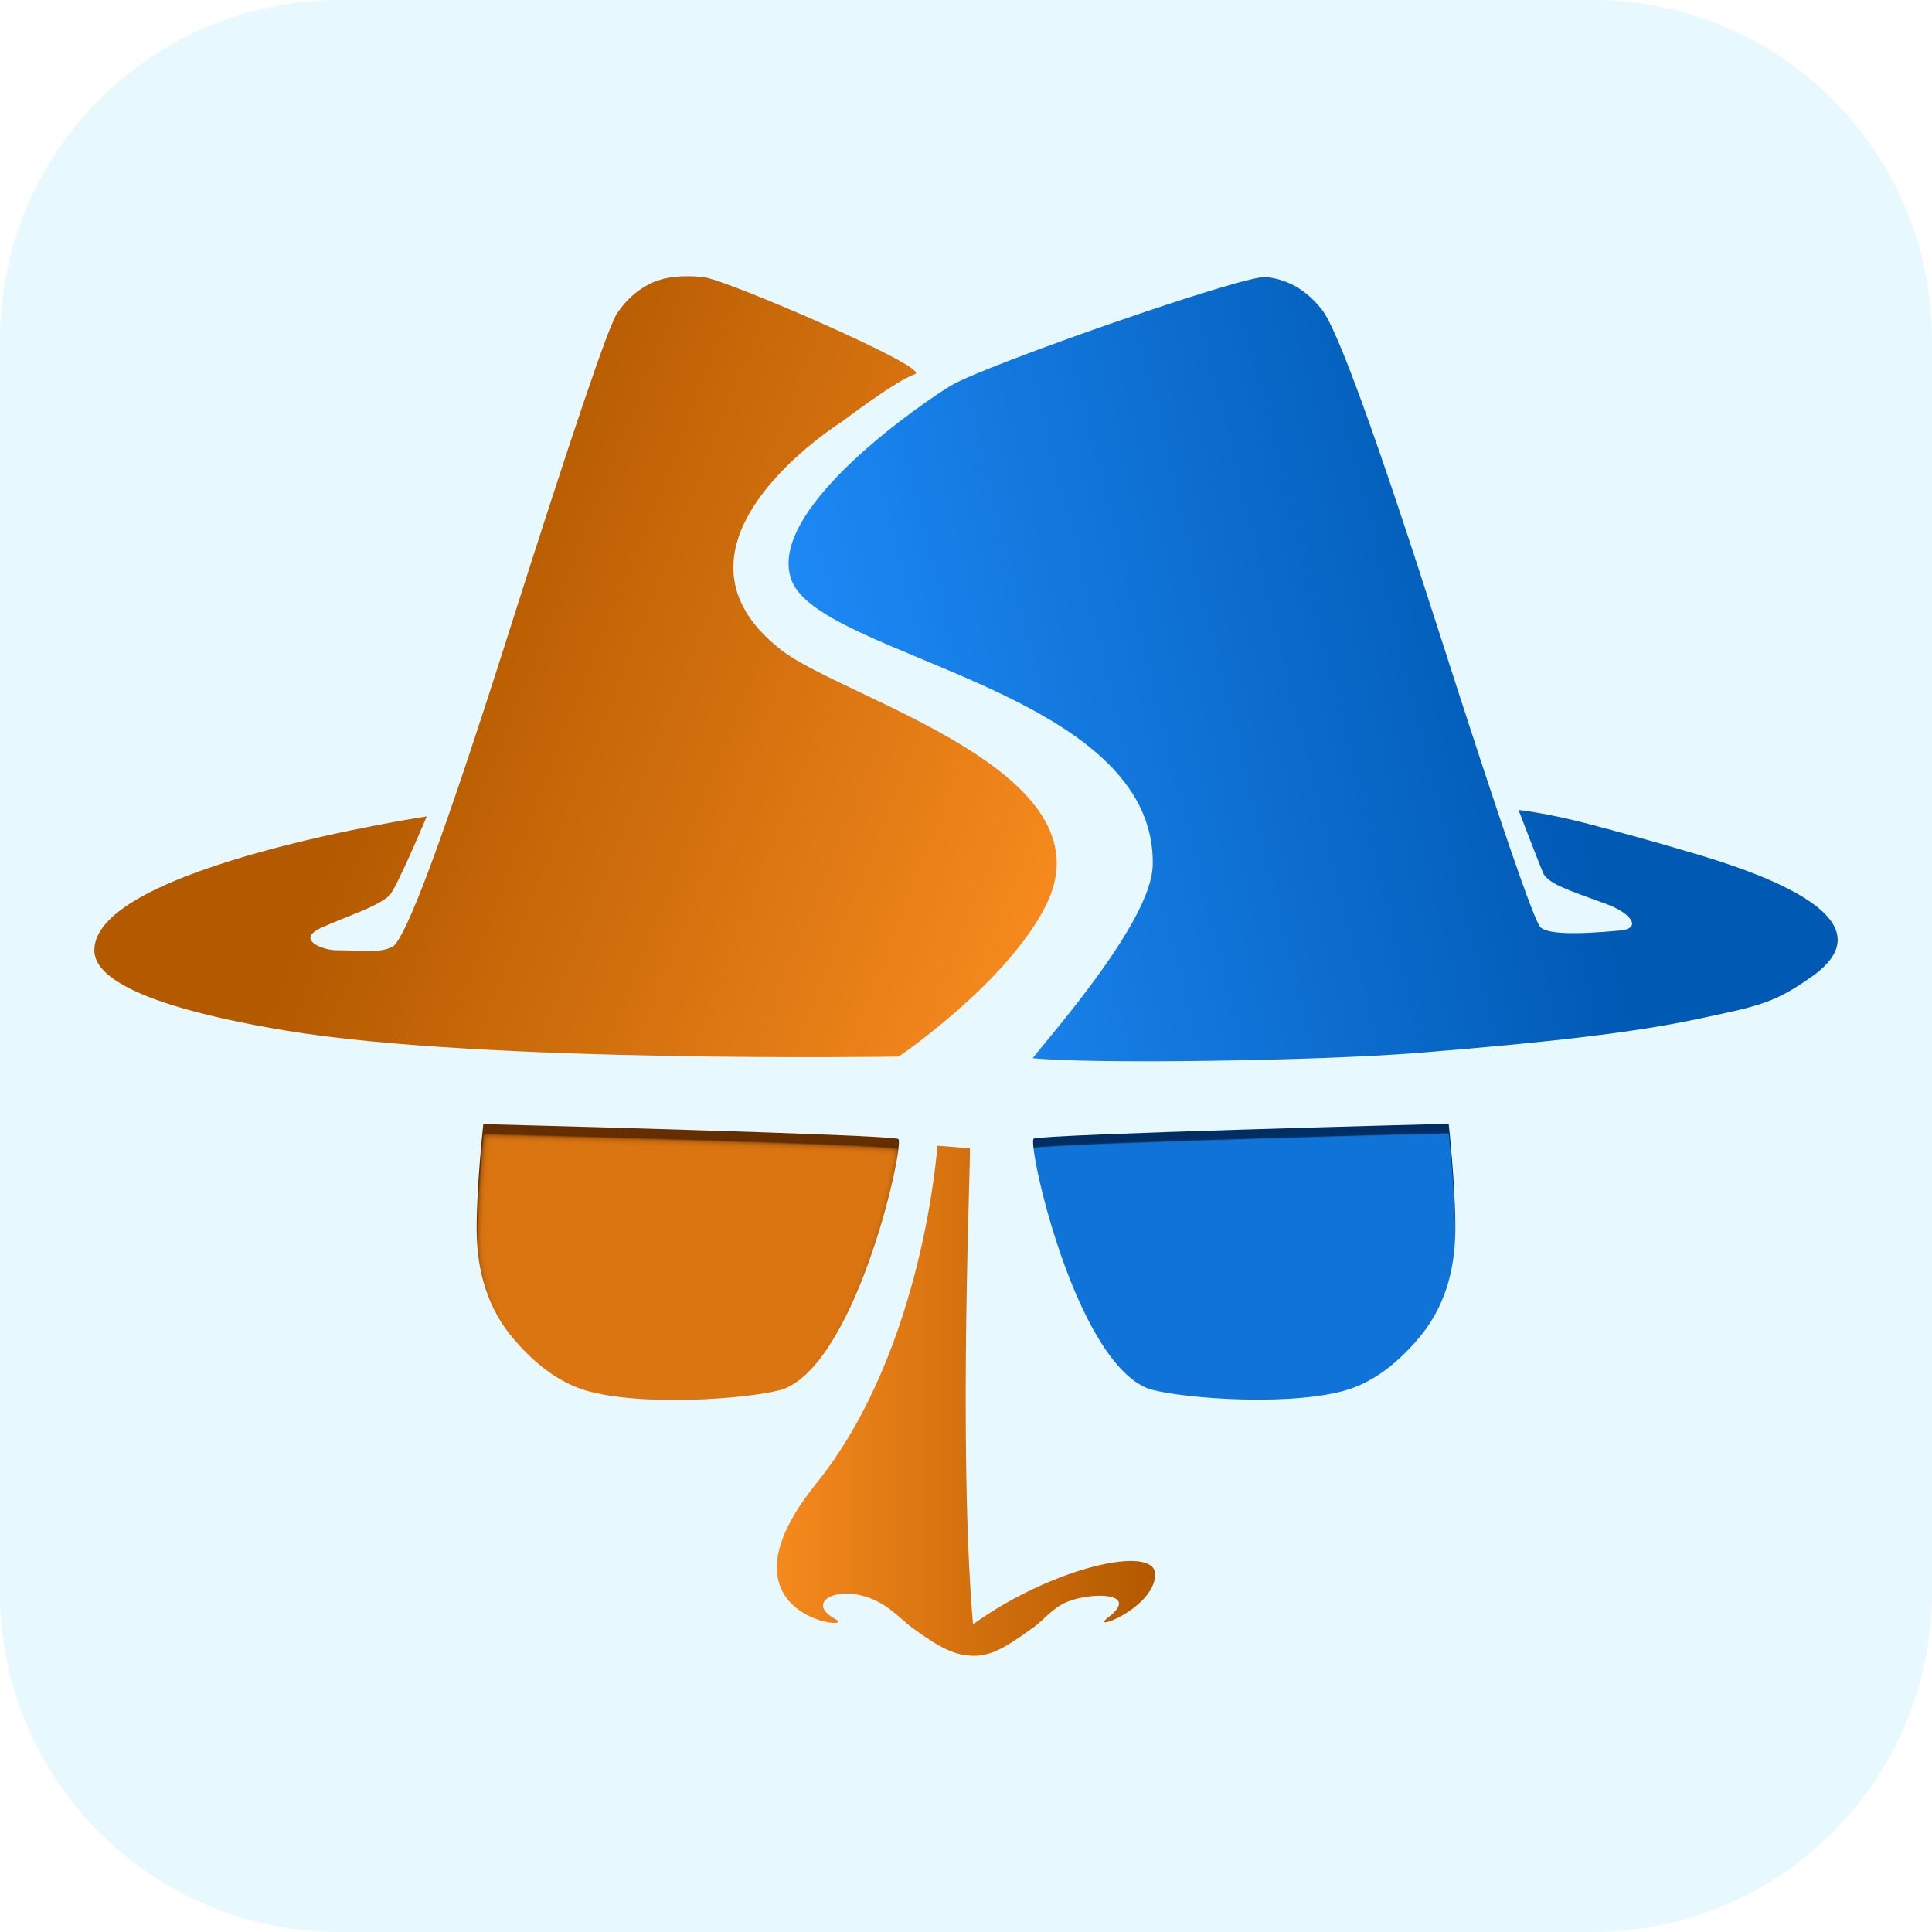
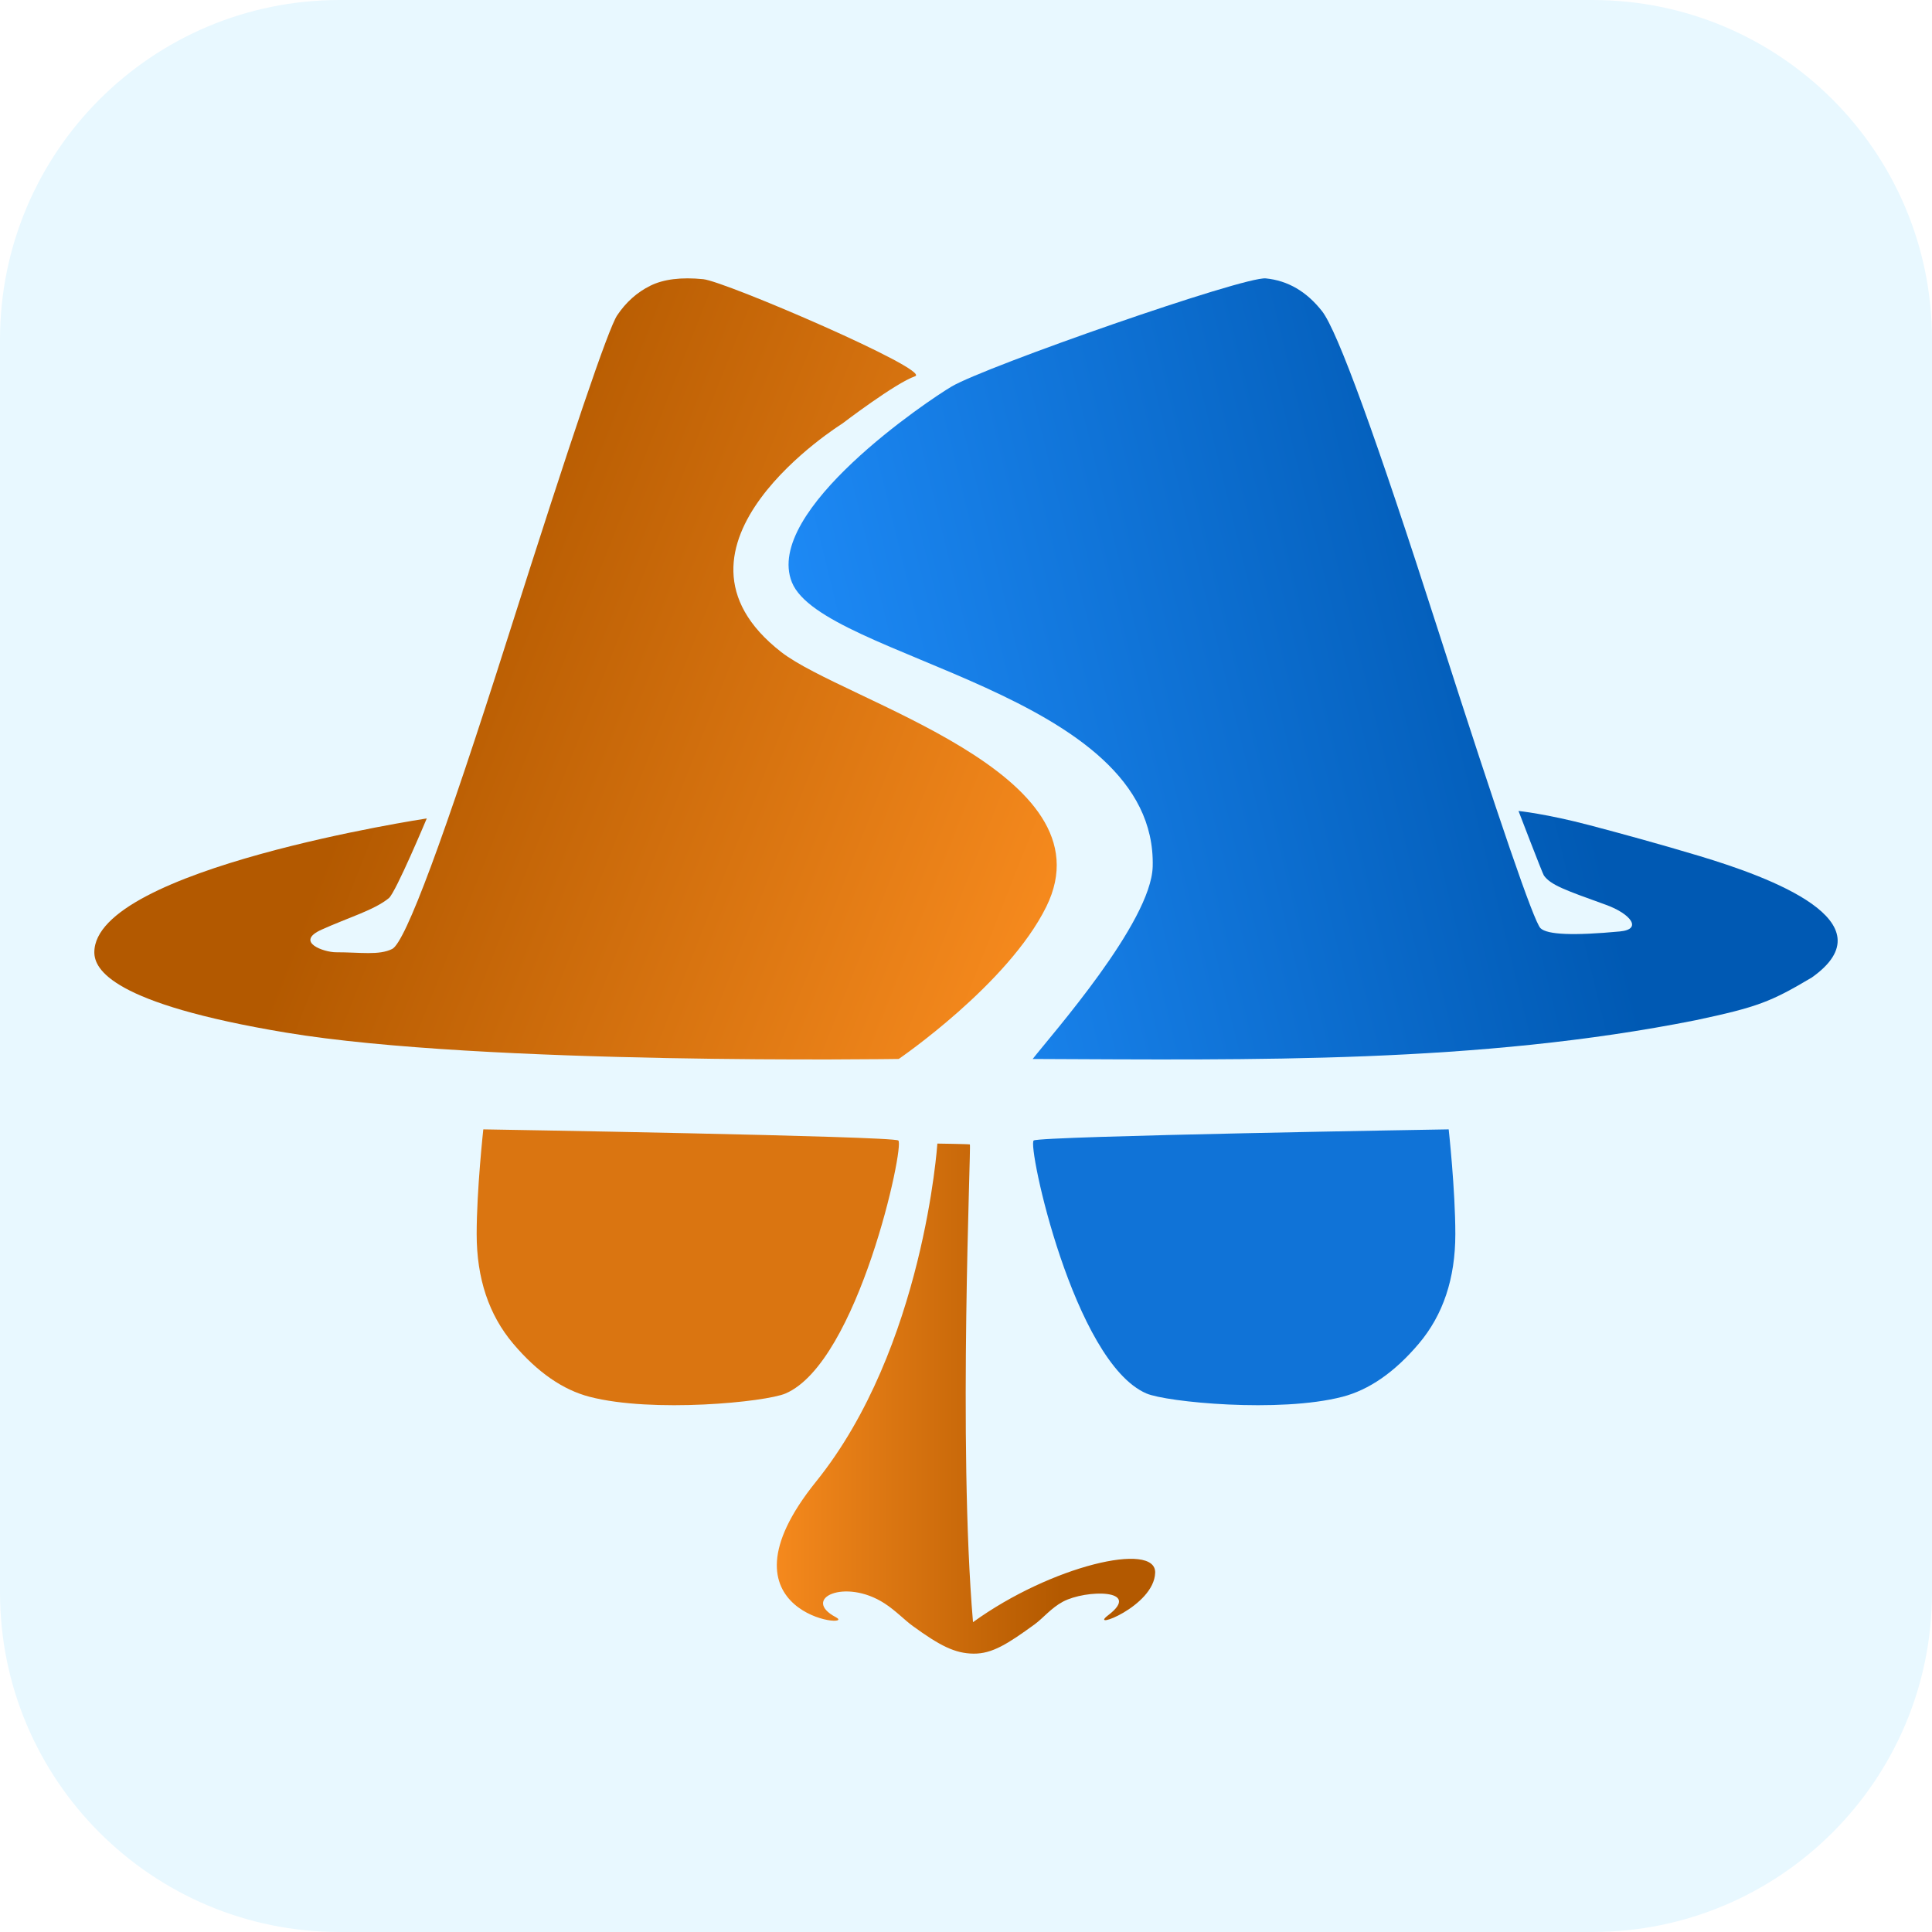
- <svg xmlns="http://www.w3.org/2000/svg" xmlns:xlink="http://www.w3.org/1999/xlink" id="svg8" height="1024" stroke-miterlimit="10" style="clip-rule:evenodd;fill-rule:nonzero;stroke-linecap:round;stroke-linejoin:round" width="1024" version="1.1" viewBox="50 146.397 1024 1024" xml:space="preserve">
+ <svg xmlns="http://www.w3.org/2000/svg" xmlns:xlink="http://www.w3.org/1999/xlink" height="1024" stroke-miterlimit="10" style="clip-rule:evenodd;fill-rule:nonzero;stroke-linecap:round;stroke-linejoin:round" version="1.1" viewBox="50 146.397 1024 1024" width="1024" xml:space="preserve" id="svg8">
  <defs id="defs2">
-     <linearGradient id="linearGradient8">
-       <stop style="stop-color:#f5891d;stop-opacity:1" id="stop7" offset="0" />
-       <stop style="stop-color:#b35900;stop-opacity:1" id="stop8" offset="1" />
+     <linearGradient id="linearGradient47">
+       <stop style="stop-color:#1d89f5;stop-opacity:1;" offset="0" id="stop47" />
+       <stop style="stop-color:#0059b3;stop-opacity:1;" offset="0.67" id="stop48" />
    </linearGradient>
-     <linearGradient id="linearGradient6">
-       <stop style="stop-color:#1d89f5;stop-opacity:1" id="stop5" offset="0" />
-       <stop style="stop-color:#0059b3;stop-opacity:1" id="stop6" offset=".67" />
+     <linearGradient id="linearGradient44">
+       <stop style="stop-color:#b35900;stop-opacity:1;" offset="0.33" id="stop44" />
+       <stop style="stop-color:#f5891d;stop-opacity:1;" offset="1" id="stop45" />
    </linearGradient>
-     <linearGradient id="linearGradient4">
-       <stop style="stop-color:#b35900;stop-opacity:1" id="stop3" offset=".33" />
-       <stop style="stop-color:#f5891d;stop-opacity:1" id="stop4" offset="1" />
+     <linearGradient id="linearGradient28263">
+       <stop style="stop-color:#f5891d;stop-opacity:1;" offset="0" id="stop28263" />
+       <stop style="stop-color:#b35900;stop-opacity:1;" offset="0.75" id="stop28264" />
    </linearGradient>
-     <linearGradient id="linearGradient28264-5" x1="411.735" x2="612.265" y1="742.431" y2="742.431" gradientUnits="userSpaceOnUse" xlink:href="#linearGradient8" />
-     <filter style="color-interpolation-filters:sRGB" id="filter107-1" width="1" height="1.034" x="0" y="0">
-       <feFlood id="feFlood106-4" flood-color="#002E63" flood-opacity="1" in="SourceGraphic" result="flood" />
-       <feGaussianBlur id="feGaussianBlur106-7" in="SourceGraphic" result="blur" stdDeviation="0" />
-       <feOffset id="feOffset106-1" dx="0" dy="5" in="blur" result="offset" />
-       <feComposite id="feComposite106-3" in="flood" in2="offset" operator="out" result="comp1" />
-       <feComposite id="feComposite107-8" in="comp1" in2="SourceGraphic" operator="atop" result="comp2" />
-     </filter>
-     <filter style="color-interpolation-filters:sRGB" id="filter83-4" width="1.064" height="1.201" x="-.032" y="-.049">
-       <feFlood id="feFlood82-8" flood-color="#000" flood-opacity="1" in="SourceGraphic" result="flood" />
-       <feGaussianBlur id="feGaussianBlur82-0" in="SourceGraphic" result="blur" stdDeviation=".5" />
-       <feOffset id="feOffset82-4" dx="0" dy="5" in="blur" result="offset" />
-       <feComposite id="feComposite82-6" in="flood" in2="offset" operator="out" result="comp1" />
-       <feComposite id="feComposite83-0" in="comp1" in2="SourceGraphic" operator="atop" result="fbSourceGraphic" />
-       <feColorMatrix id="feColorMatrix85-3" in="fbSourceGraphic" result="fbSourceGraphicAlpha" values="0 0 0 -1 0 0 0 0 -1 0 0 0 0 -1 0 0 0 0 1 0" />
-       <feFlood id="feFlood85-2" flood-color="#642E00" flood-opacity="1" in="fbSourceGraphic" result="flood" />
-       <feGaussianBlur id="feGaussianBlur85-6" in="fbSourceGraphic" result="blur" stdDeviation=".5" />
-       <feOffset id="feOffset85-9" dx="0" dy="5" in="blur" result="offset" />
-       <feComposite id="feComposite85-4" in="flood" in2="offset" operator="out" result="comp1" />
-       <feComposite id="feComposite86-1" in="comp1" in2="fbSourceGraphic" operator="atop" result="fbSourceGraphic" />
-       <feColorMatrix id="feColorMatrix98-3" in="fbSourceGraphic" result="fbSourceGraphicAlpha" values="0 0 0 -1 0 0 0 0 -1 0 0 0 0 -1 0 0 0 0 1 0" />
-       <feFlood id="feFlood98-7" flood-color="#642E00" flood-opacity="1" in="fbSourceGraphic" result="flood" />
-       <feGaussianBlur id="feGaussianBlur98-8" in="fbSourceGraphic" result="blur" stdDeviation="2" />
-       <feOffset id="feOffset98-8" dx="0" dy="5" in="blur" result="offset" />
-       <feComposite id="feComposite98-3" in="flood" in2="offset" operator="out" result="comp1" />
-       <feComposite id="feComposite99-8" in="comp1" in2="fbSourceGraphic" operator="atop" result="comp2" />
-     </filter>
-     <linearGradient id="linearGradient48-1" x1="417.997" x2="972.442" y1="300.816" y2="165.194" gradientUnits="userSpaceOnUse" xlink:href="#linearGradient6" />
-     <linearGradient id="linearGradient45-5" x1="55.557" x2="558.253" y1="264.093" y2="462.528" gradientUnits="userSpaceOnUse" xlink:href="#linearGradient4" />
+     <linearGradient xlink:href="#linearGradient28263" id="linearGradient28264" x1="411.735" y1="742.431" x2="612.265" y2="742.431" gradientUnits="userSpaceOnUse" gradientTransform="translate(7.9174006e-4,-2)" />
+     <linearGradient xlink:href="#linearGradient44" id="linearGradient45" x1="55.557" y1="264.093" x2="558.253" y2="462.528" gradientUnits="userSpaceOnUse" gradientTransform="matrix(1,0,0,0.9998134,0,0.3022812)" />
+     <linearGradient xlink:href="#linearGradient47" id="linearGradient48" x1="417.997" y1="300.816" x2="972.442" y2="165.194" gradientUnits="userSpaceOnUse" gradientTransform="matrix(1,0,0,0.9992939,0,-0.03563671)" />
  </defs>
-   <rect style="clip-rule:evenodd;display:inline;fill:#e8f8ff;fill-opacity:1;fill-rule:evenodd;stroke-width:32.387;stroke-linecap:round;stroke-linejoin:round" id="rect24-6" width="1024" height="1024" x="50" y="146.397" rx="180" ry="180" />
-   <g id="glyph-5" style="clip-rule:evenodd;fill-rule:nonzero;stroke-linecap:round;stroke-linejoin:round" transform="matrix(0.9999984,0,0,1,50.00008,146.3969)">
-     <path id="path2-9" fill="#000" fill-rule="nonzero" stroke="none" d="m 496.82,607.259 c 0,0 -7.137,108.241 -64.272,179.133 -57.135,70.892 22.819,78.412 10.484,71.905 -18.674,-9.853 4.813,-20.906 25.78,-7.336 5.901,3.819 10.603,8.814 14.939,11.969 14.362,10.445 22.378,14.575 32.255,14.672 9.877,0.096 18.071,-5.129 32.433,-15.575 4.336,-3.154 8.736,-8.661 14.939,-11.969 12.23,-6.521 42.244,-6.696 23.975,7.192 -11.023,8.38 24.319,-4.561 24.908,-22.513 0.549,-16.741 -55.068,-3.822 -96.548,26.187 -8.071,-94.579 -0.889,-251.948 -1.674,-252.21 -0.677,-0.225 -17.219,-1.455 -17.219,-1.455 z" opacity="1" style="fill:url(#linearGradient28264-5);fill-opacity:1" />
-     <g id="g7-5" opacity="1" style="fill:#000;fill-opacity:1" transform="translate(0,-2.19982)">
-       <path id="path3-4" fill="#000" fill-rule="nonzero" stroke="none" d="m 767.838,597.833 c 0,0 3.52,32.053 3.52,55.515 0,23.461 -6.452,42.818 -19.356,58.068 -12.905,15.25 -26.429,24.503 -40.472,28.154 -33.425,8.691 -93.3,2.816 -103.909,-1.76 -38.564,-16.632 -63.257,-129.736 -59.738,-132.083 3.519,-2.346 219.955,-7.894 219.955,-7.894 z" opacity="1" style="display:inline;fill:#1073d7;fill-opacity:1;filter:url(#filter107-1)" />
-       <path id="path5-9" fill="#000" fill-rule="nonzero" stroke="none" d="m 256.161,598.012 c 0,0 -3.519,32.053 -3.519,55.515 0,23.461 6.452,42.818 19.356,58.068 12.904,15.25 26.429,24.503 40.472,28.154 33.425,8.691 93.3,2.816 103.909,-1.76 38.563,-16.632 63.257,-129.736 59.738,-132.083 -3.519,-2.346 -219.956,-7.894 -219.956,-7.894 z" opacity="1" style="fill:#da7511;fill-opacity:1;filter:url(#filter83-4)" />
+   <rect style="clip-rule:evenodd;display:inline;fill:#e8f8ff;fill-opacity:1;fill-rule:evenodd;stroke-width:32.387;stroke-linecap:round;stroke-linejoin:round" id="rect24" width="1024" height="1024" x="50" y="146.397" ry="180" rx="180" />
+   <g id="glyph" style="opacity:1" transform="matrix(0.9999984,0,0,1,50.00008,147.2594)">
+     <path d="m 496.821,605.259 c 0,0 -7.137,108.241 -64.272,179.133 -57.135,70.892 22.819,78.412 10.484,71.905 -18.674,-9.853 4.813,-20.906 25.78,-7.336 5.901,3.819 10.603,8.814 14.939,11.969 14.362,10.445 22.378,14.575 32.255,14.672 9.877,0.096 18.071,-5.129 32.433,-15.575 4.336,-3.154 8.736,-8.661 14.939,-11.969 12.23,-6.521 42.244,-6.696 23.975,7.192 -11.023,8.38 24.319,-4.561 24.908,-22.513 0.549,-16.741 -55.068,-3.822 -96.548,26.187 -8.071,-94.579 -0.889,-252.948 -1.674,-253.21 -0.677,-0.225 -17.219,-0.455 -17.219,-0.455 z" fill="#000000" fill-rule="nonzero" opacity="1" stroke="none" id="path2" style="fill:url(#linearGradient28264);fill-opacity:1" />
+     <g opacity="1" id="g7" style="fill:#000000;fill-opacity:1" transform="translate(7.2996115e-4,-2.19982)">
+       <path d="m 767.838,599.923 c 0,0 3.52,32.053 3.52,55.515 0,23.461 -6.452,42.818 -19.356,58.068 -12.905,15.25 -26.429,24.503 -40.472,28.154 -33.425,8.691 -93.3,2.816 -103.909,-1.76 -38.564,-16.632 -63.257,-131.736 -59.738,-134.083 3.519,-2.346 219.955,-5.894 219.955,-5.894 z" fill="#000000" fill-rule="nonzero" opacity="1" stroke="none" id="path3" style="display:inline;fill:#1073d7;fill-opacity:1" />
+       <path d="m 256.161,599.923 c 0,0 -3.519,32.053 -3.519,55.515 0,23.461 6.452,42.818 19.356,58.068 12.904,15.25 26.429,24.503 40.472,28.154 33.425,8.691 93.3,2.816 103.909,-1.76 38.563,-16.632 63.257,-131.736 59.738,-134.083 -3.519,-2.346 -219.956,-5.894 -219.956,-5.894 z" fill="#000000" fill-rule="nonzero" opacity="1" stroke="none" id="path5" style="fill:#da7511;fill-opacity:1" />
    </g>
-     <g id="g8-1" opacity="1">
-       <path id="path7-7" fill="#000" fill-rule="nonzero" stroke="none" d="m 670.904,146.832 c -11.693,-1.16 -148.374,46.679 -166.481,57.318 -12.051,7.081 -99.927,65.97 -84.704,103.854 16.262,40.469 193.702,58.301 191.234,150.795 -0.789,29.55 -53.67,89.282 -63.609,102.046 30.109,3.184 150.516,1.514 204.243,-2.8 69.373,-5.571 114.592,-10.831 147.333,-17.793 32.741,-6.962 41.022,-8.203 61.389,-22.627 41.761,-29.572 -21.825,-53.08 -59.635,-64.454 -21.232,-6.386 -40.911,-11.753 -58.01,-16.272 -23.04,-6.089 -37.822,-7.596 -37.822,-7.596 0,0 12.721,33.2 13.443,34.214 3.641,5.114 11.448,7.821 32.916,15.568 12.863,4.641 19.656,12.959 7.378,14.119 -24.556,2.321 -38.587,1.741 -42.095,-1.74 -3.508,-3.482 -21.633,-56.279 -54.373,-158.392 C 729.37,230.959 708.907,174.681 700.722,164.238 692.537,153.794 682.598,147.992 670.904,146.832 Z" opacity="1" style="fill:url(#linearGradient48-1)" />
-       <path id="path8-5" fill-rule="nonzero" stroke="none" d="m 356.944,146.832 c -4.677,0.58 -8.77,1.741 -12.278,3.481 -7.015,3.481 -12.862,8.703 -17.539,15.665 -4.677,6.963 -23.971,63.821 -57.881,170.575 -33.91,106.755 -54.373,161.873 -61.389,165.354 -7.016,3.481 -16.744,1.735 -29.817,1.741 -6.35,0.002 -22.061,-5.465 -7.591,-11.993 14.47,-6.527 27.891,-10.353 35.654,-16.7 3.635,-2.972 20.089,-42.247 20.089,-42.247 0,0 -176.192,26.691 -176.192,70.94 0,8.99 9.072,27.226 101.73,42.617 104.28,17.322 324.619,13.743 324.619,13.743 0,0 57.883,-39.33 78.21,-80.507 C 589.66,408.397 447.556,370.582 414.06,344.497 c -72.048,-56.108 32.337,-121.08 32.337,-121.08 0,0 28.246,-21.576 38.62,-25.127 8.99,-3.078 -100.594,-50.298 -112.287,-51.458 -5.847,-0.58 -11.108,-0.58 -15.786,0 z" opacity="1" style="display:inline;mix-blend-mode:normal;fill:url(#linearGradient45-5);fill-rule:nonzero" />
+     <g opacity="1" id="g8">
+       <path d="m 670.904,146.693 c -11.693,-1.159 -148.374,46.646 -166.481,57.278 -12.051,7.076 -99.927,65.923 -84.704,103.781 16.262,40.44 193.702,58.26 191.234,150.689 -0.789,29.529 -53.67,89.219 -63.609,101.974 117.227,0.478 236.016,2.493 351.576,-20.578 32.741,-6.957 39.707,-9.732 61.389,-22.611 41.761,-29.551 -21.825,-53.043 -59.635,-64.408 -21.232,-6.381 -40.911,-11.745 -58.01,-16.261 -23.04,-6.085 -37.822,-7.591 -37.822,-7.591 0,0 12.721,33.177 13.443,34.19 3.641,5.11 11.448,7.815 32.916,15.557 12.863,4.638 19.656,12.95 7.378,14.109 -24.556,2.319 -38.587,1.74 -42.095,-1.739 C 812.976,487.602 794.851,434.842 762.111,332.801 729.37,230.76 708.907,174.522 700.722,164.086 692.537,153.65 682.598,147.852 670.904,146.693 Z" fill="#000000" fill-rule="nonzero" opacity="1" stroke="none" id="path7" style="fill:url(#linearGradient48);stroke-width:1" />
+       <path d="m 356.944,147.107 c -4.677,0.58 -8.77,1.741 -12.278,3.48 -7.015,3.48 -12.862,8.701 -17.539,15.662 -4.677,6.962 -23.971,63.809 -57.881,170.543 -33.91,106.735 -54.373,161.843 -61.389,165.323 -7.016,3.48 -16.744,1.735 -29.817,1.741 -6.35,0.002 -22.061,-5.464 -7.591,-11.991 14.47,-6.526 27.891,-10.351 35.654,-16.697 3.635,-2.971 20.089,-42.239 20.089,-42.239 0,0 -176.192,26.686 -176.192,70.927 0,8.988 9.072,27.221 101.73,42.609 104.28,17.319 324.619,13.941 324.619,13.941 0,0 57.883,-39.523 78.21,-80.692 C 589.66,408.623 447.556,370.815 414.06,344.735 c -72.048,-56.098 32.337,-121.057 32.337,-121.057 0,0 28.246,-21.572 38.62,-25.122 8.99,-3.077 -100.594,-50.289 -112.287,-51.448 -5.847,-0.58 -11.108,-0.58 -15.786,0 z" fill-rule="nonzero" opacity="1" stroke="none" id="path8" style="display:inline;mix-blend-mode:normal;fill:url(#linearGradient45);fill-rule:nonzero;stroke-width:1" />
    </g>
  </g>
</svg>
